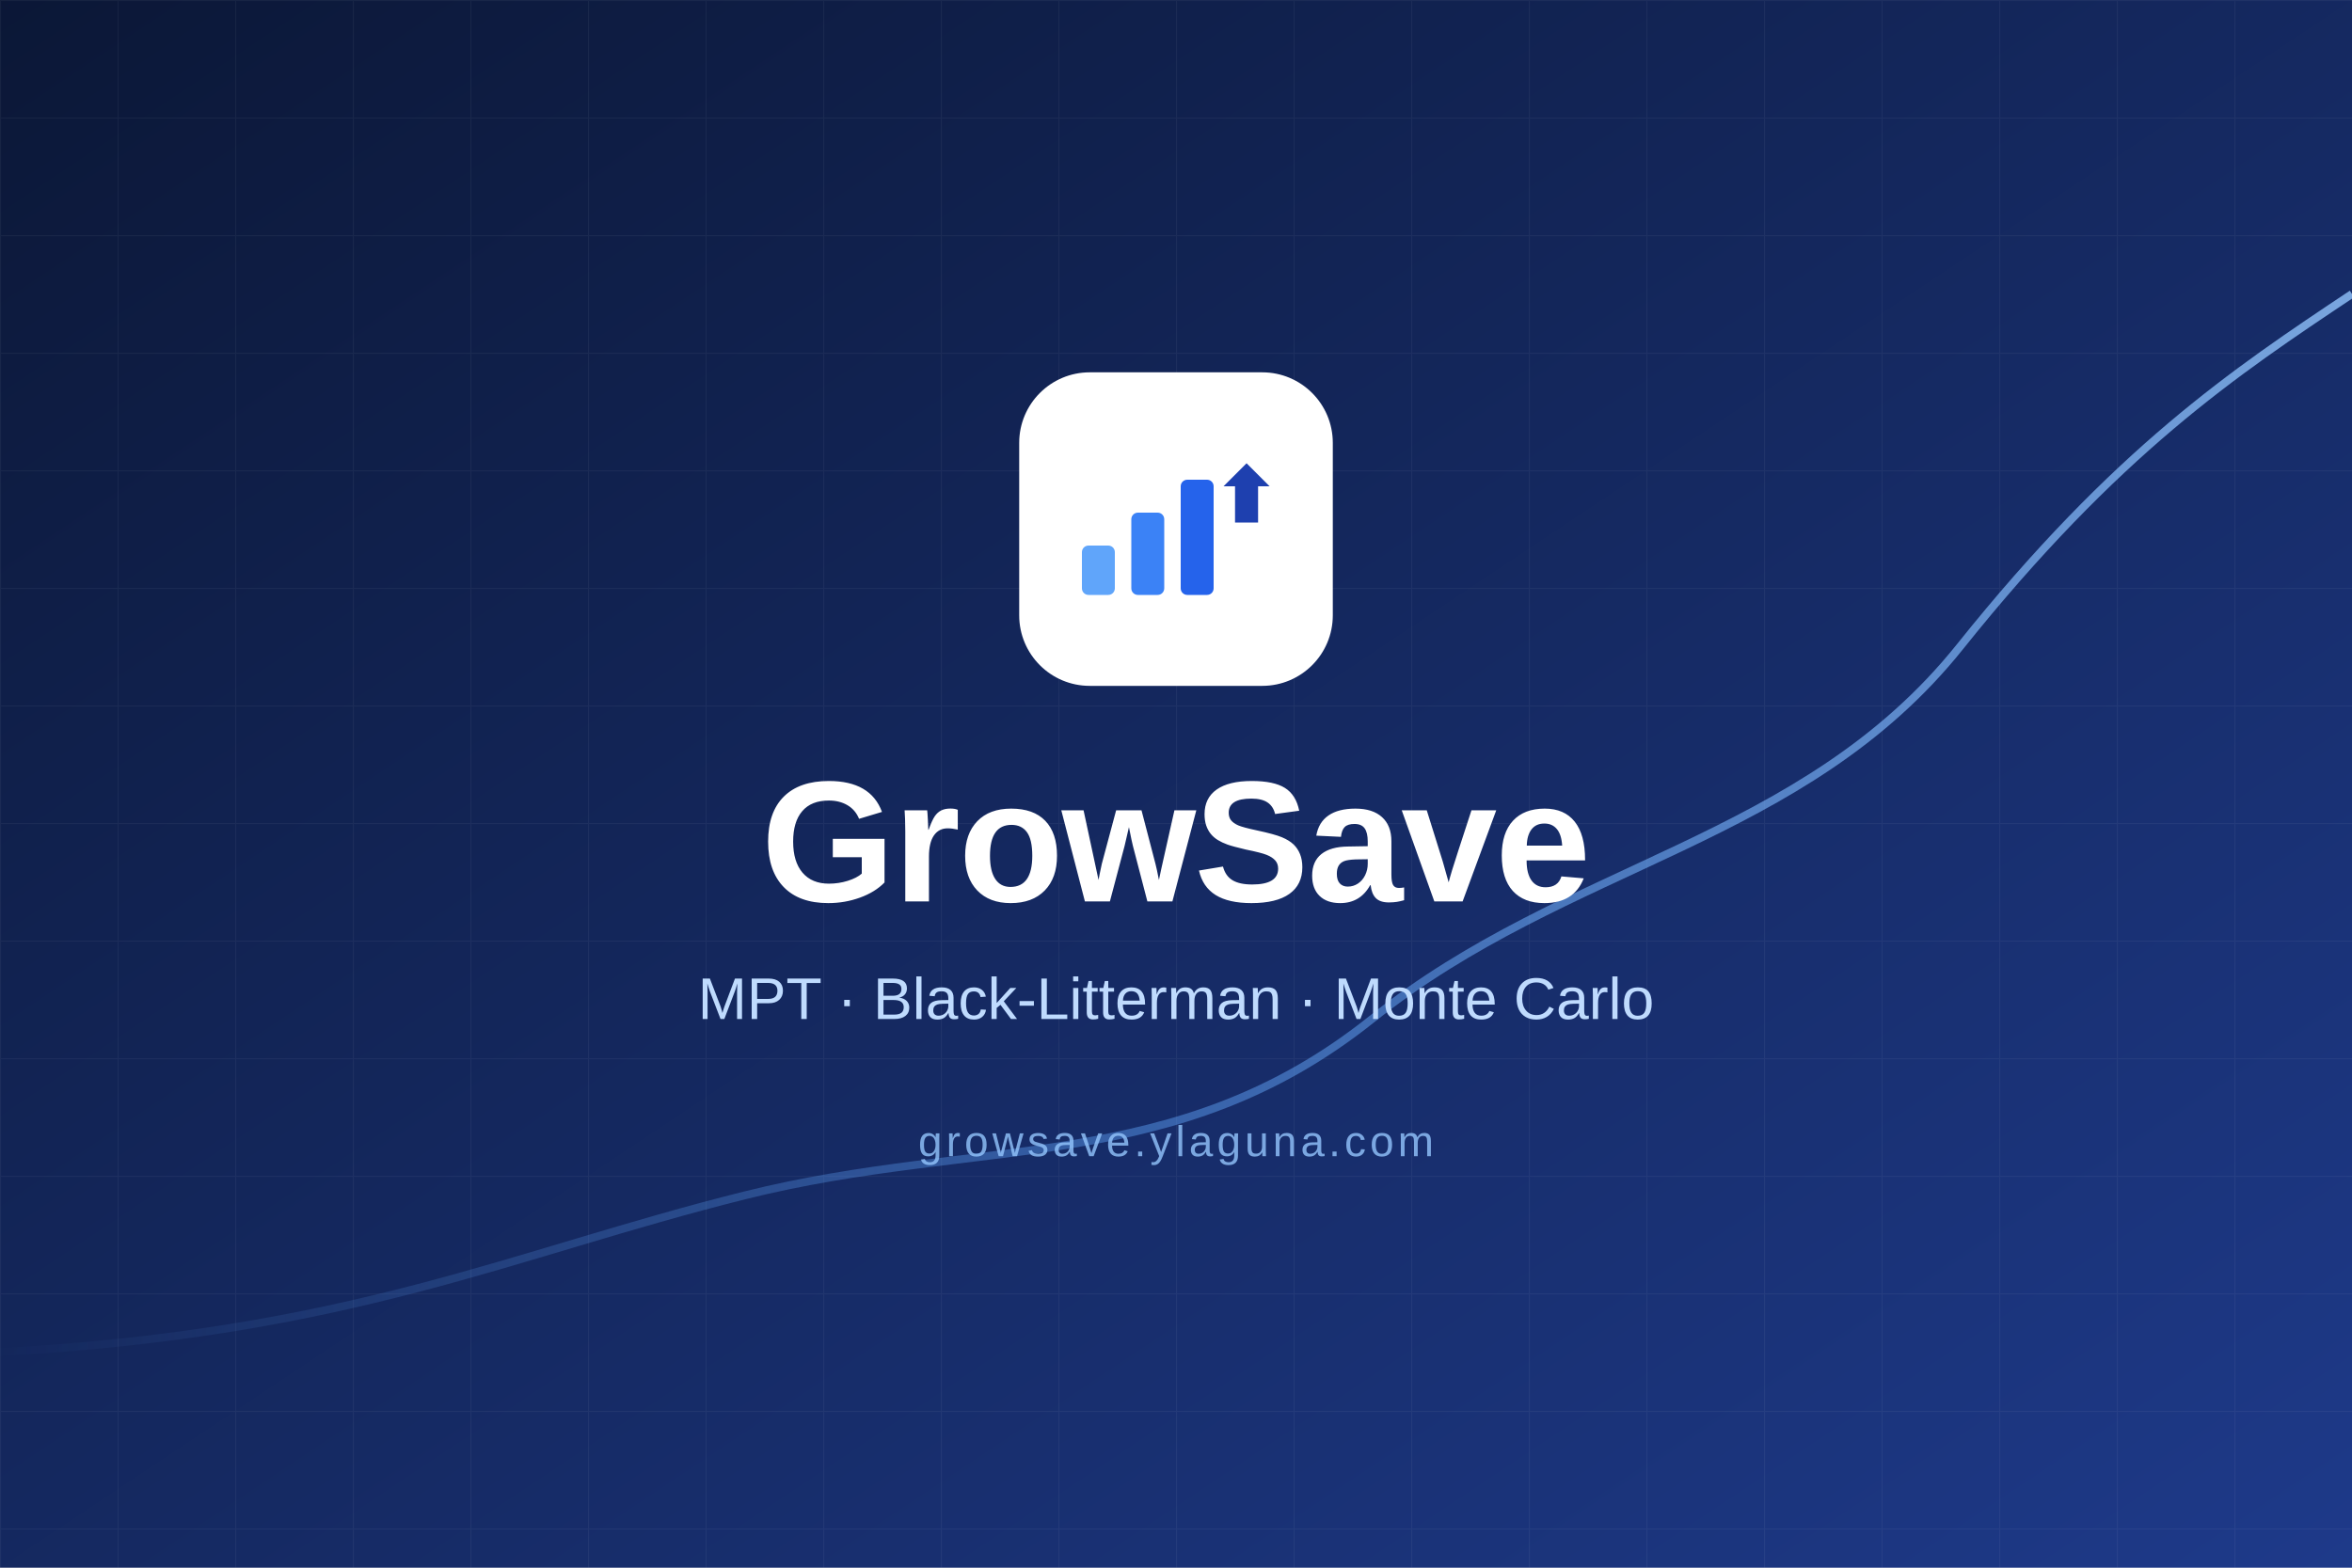
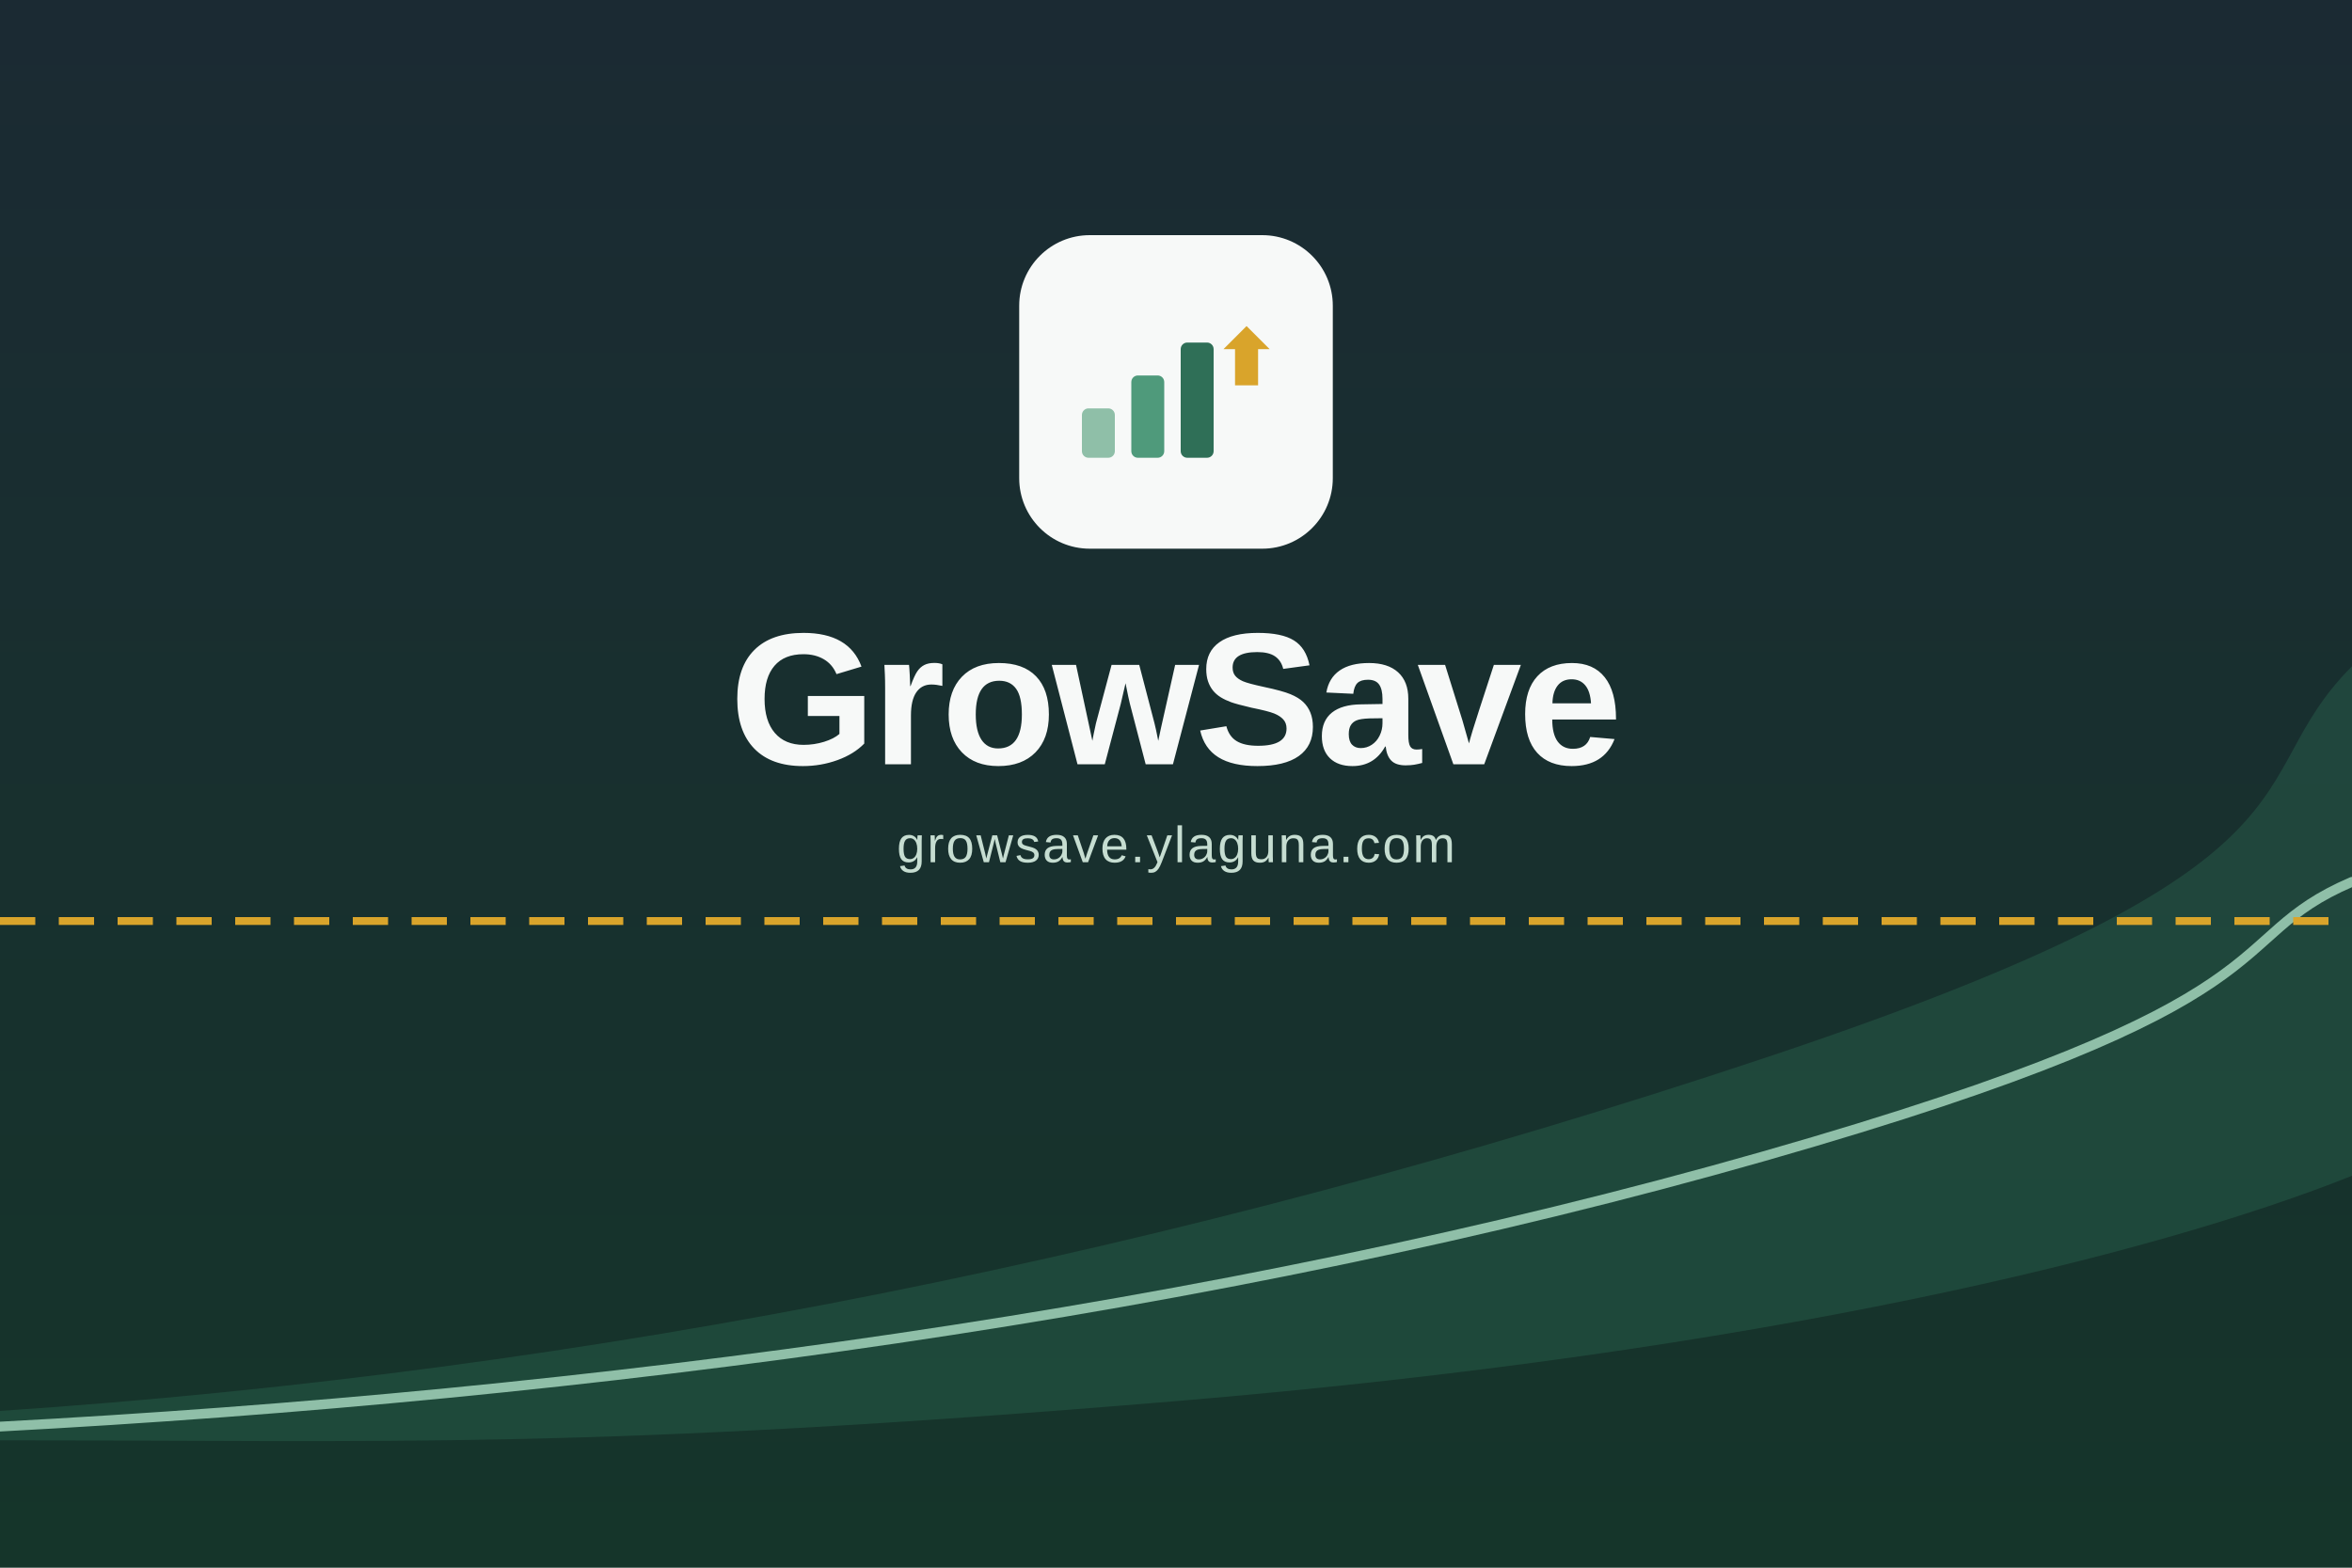
<svg xmlns="http://www.w3.org/2000/svg" width="1200" height="800" viewBox="0 0 1200 800">
  <defs>
-     <linearGradient id="fondo" x1="0" y1="0" x2="1" y2="1">
-       <stop offset="0" stop-color="#0B1736" />
-       <stop offset="1" stop-color="#1E3A8A" />
+     <linearGradient id="fondo" x1="0" y1="0" x2="0" y2="1">
+       <stop offset="0" stop-color="#1B2A33" />
+       <stop offset="1" stop-color="#15352A" />
    </linearGradient>
-     <linearGradient id="curva" x1="0" y1="0" x2="1" y2="0">
-       <stop offset="0" stop-color="#60A5FA" stop-opacity="0" />
-       <stop offset="0.5" stop-color="#60A5FA" stop-opacity="0.45" />
-       <stop offset="1" stop-color="#93C5FD" stop-opacity="0.8" />
-     </linearGradient>
-     <pattern id="rejilla" width="60" height="60" patternUnits="userSpaceOnUse">
-       <path d="M60 0H0V60" fill="none" stroke="#FFFFFF" stroke-opacity="0.05" />
-     </pattern>
  </defs>
  <rect width="1200" height="800" fill="url(#fondo)" />
-   <rect width="1200" height="800" fill="url(#rejilla)" />
-   <path d="M0 690 C180 680 260 640 380 610 S600 600 700 520 S920 430 1000 330 S1140 190 1200 150" fill="none" stroke="url(#curva)" stroke-width="4" />
-   <g transform="translate(520 190)">
-     <rect width="160" height="160" rx="36" fill="#FFFFFF" />
+   <path d="M0 720 C300 700 600 640 900 540 S1140 400 1200 340 L1200 600 C1100 640 900 690 600 715 S200 735 0 735 Z" fill="#2F6F57" fill-opacity="0.35" />
+   <path d="M0 728 C300 712 620 670 900 590 S1130 480 1200 450" fill="none" stroke="#8FBFA8" stroke-width="5" stroke-linecap="round" />
+   <line x1="0" y1="470" x2="1200" y2="470" stroke="#D9A42B" stroke-width="4" stroke-dasharray="18 12" />
+   <g transform="translate(520 120)">
+     <rect width="160" height="160" rx="36" fill="#F7F9F8" />
    <g transform="translate(-10 -4) scale(1.68)">
-       <rect x="25" y="55" width="10" height="15" rx="2" fill="#60A5FA" />
-       <rect x="40" y="45" width="10" height="25" rx="2" fill="#3B82F6" />
-       <rect x="55" y="35" width="10" height="35" rx="2" fill="#2563EB" />
-       <path d="M75 30 L82 37 L78.5 37 L78.5 48 L71.5 48 L71.5 37 L68 37 Z" fill="#1E40AF" />
+       <rect x="25" y="55" width="10" height="15" rx="2" fill="#8FBFA8" />
+       <rect x="40" y="45" width="10" height="25" rx="2" fill="#4F9A7B" />
+       <rect x="55" y="35" width="10" height="35" rx="2" fill="#2F6F57" />
+       <path d="M75 30 L82 37 L78.5 37 L78.5 48 L71.5 48 L71.5 37 L68 37 Z" fill="#D9A42B" />
    </g>
  </g>
-   <text x="600" y="460" text-anchor="middle" fill="#FFFFFF" font-family="'Segoe UI', 'Helvetica Neue', Arial, sans-serif" font-size="88" font-weight="700" letter-spacing="-1">GrowSave</text>
-   <text x="600" y="520" text-anchor="middle" fill="#BFDBFE" font-family="'Segoe UI', 'Helvetica Neue', Arial, sans-serif" font-size="30" font-weight="400">
-     MPT · Black-Litterman · Monte Carlo
-   </text>
-   <text x="600" y="590" text-anchor="middle" fill="#93C5FD" fill-opacity="0.8" font-family="'Segoe UI', 'Helvetica Neue', Arial, sans-serif" font-size="22" letter-spacing="2">
+   <text x="600" y="390" text-anchor="middle" fill="#F7F9F8" font-family="'Bricolage Grotesque', 'Segoe UI', 'Helvetica Neue', Arial, sans-serif" font-size="96" font-weight="700" letter-spacing="-2">GrowSave</text>
+   <text x="600" y="440" text-anchor="middle" fill="#C6DDD1" font-family="'IBM Plex Sans', 'Segoe UI', 'Helvetica Neue', Arial, sans-serif" font-size="26" letter-spacing="1">
    growsave.ylaguna.com
  </text>
</svg>
